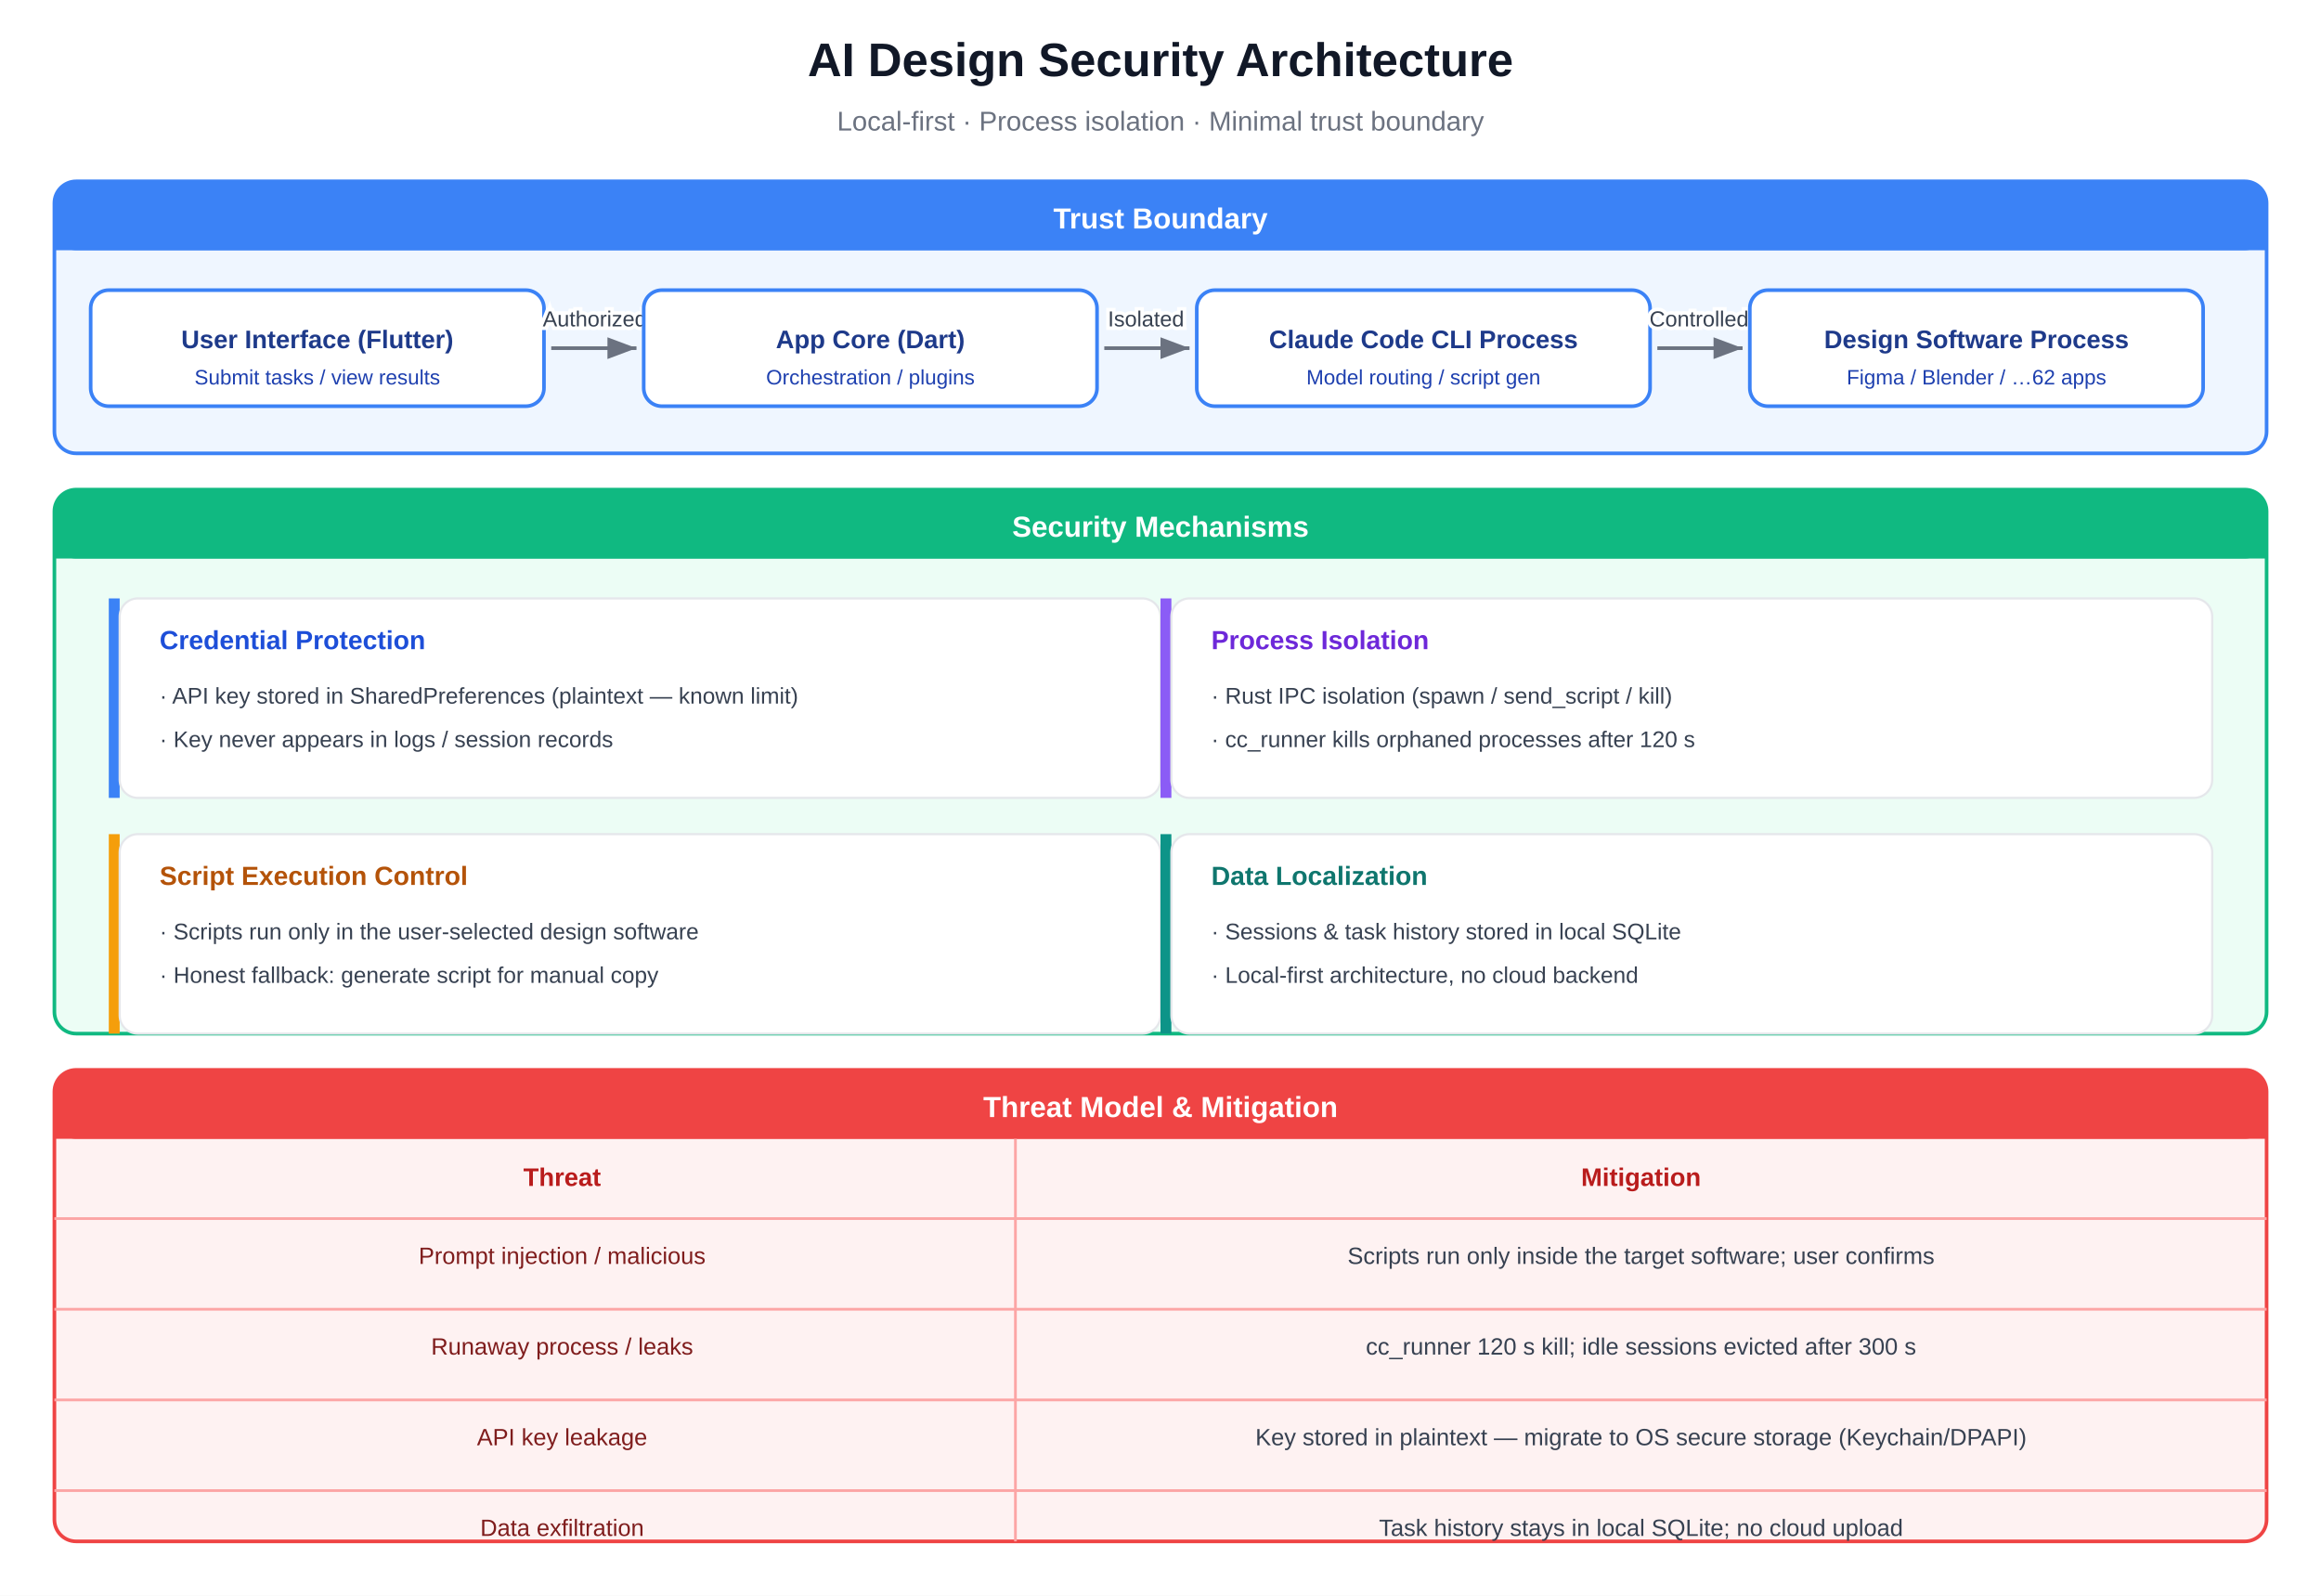
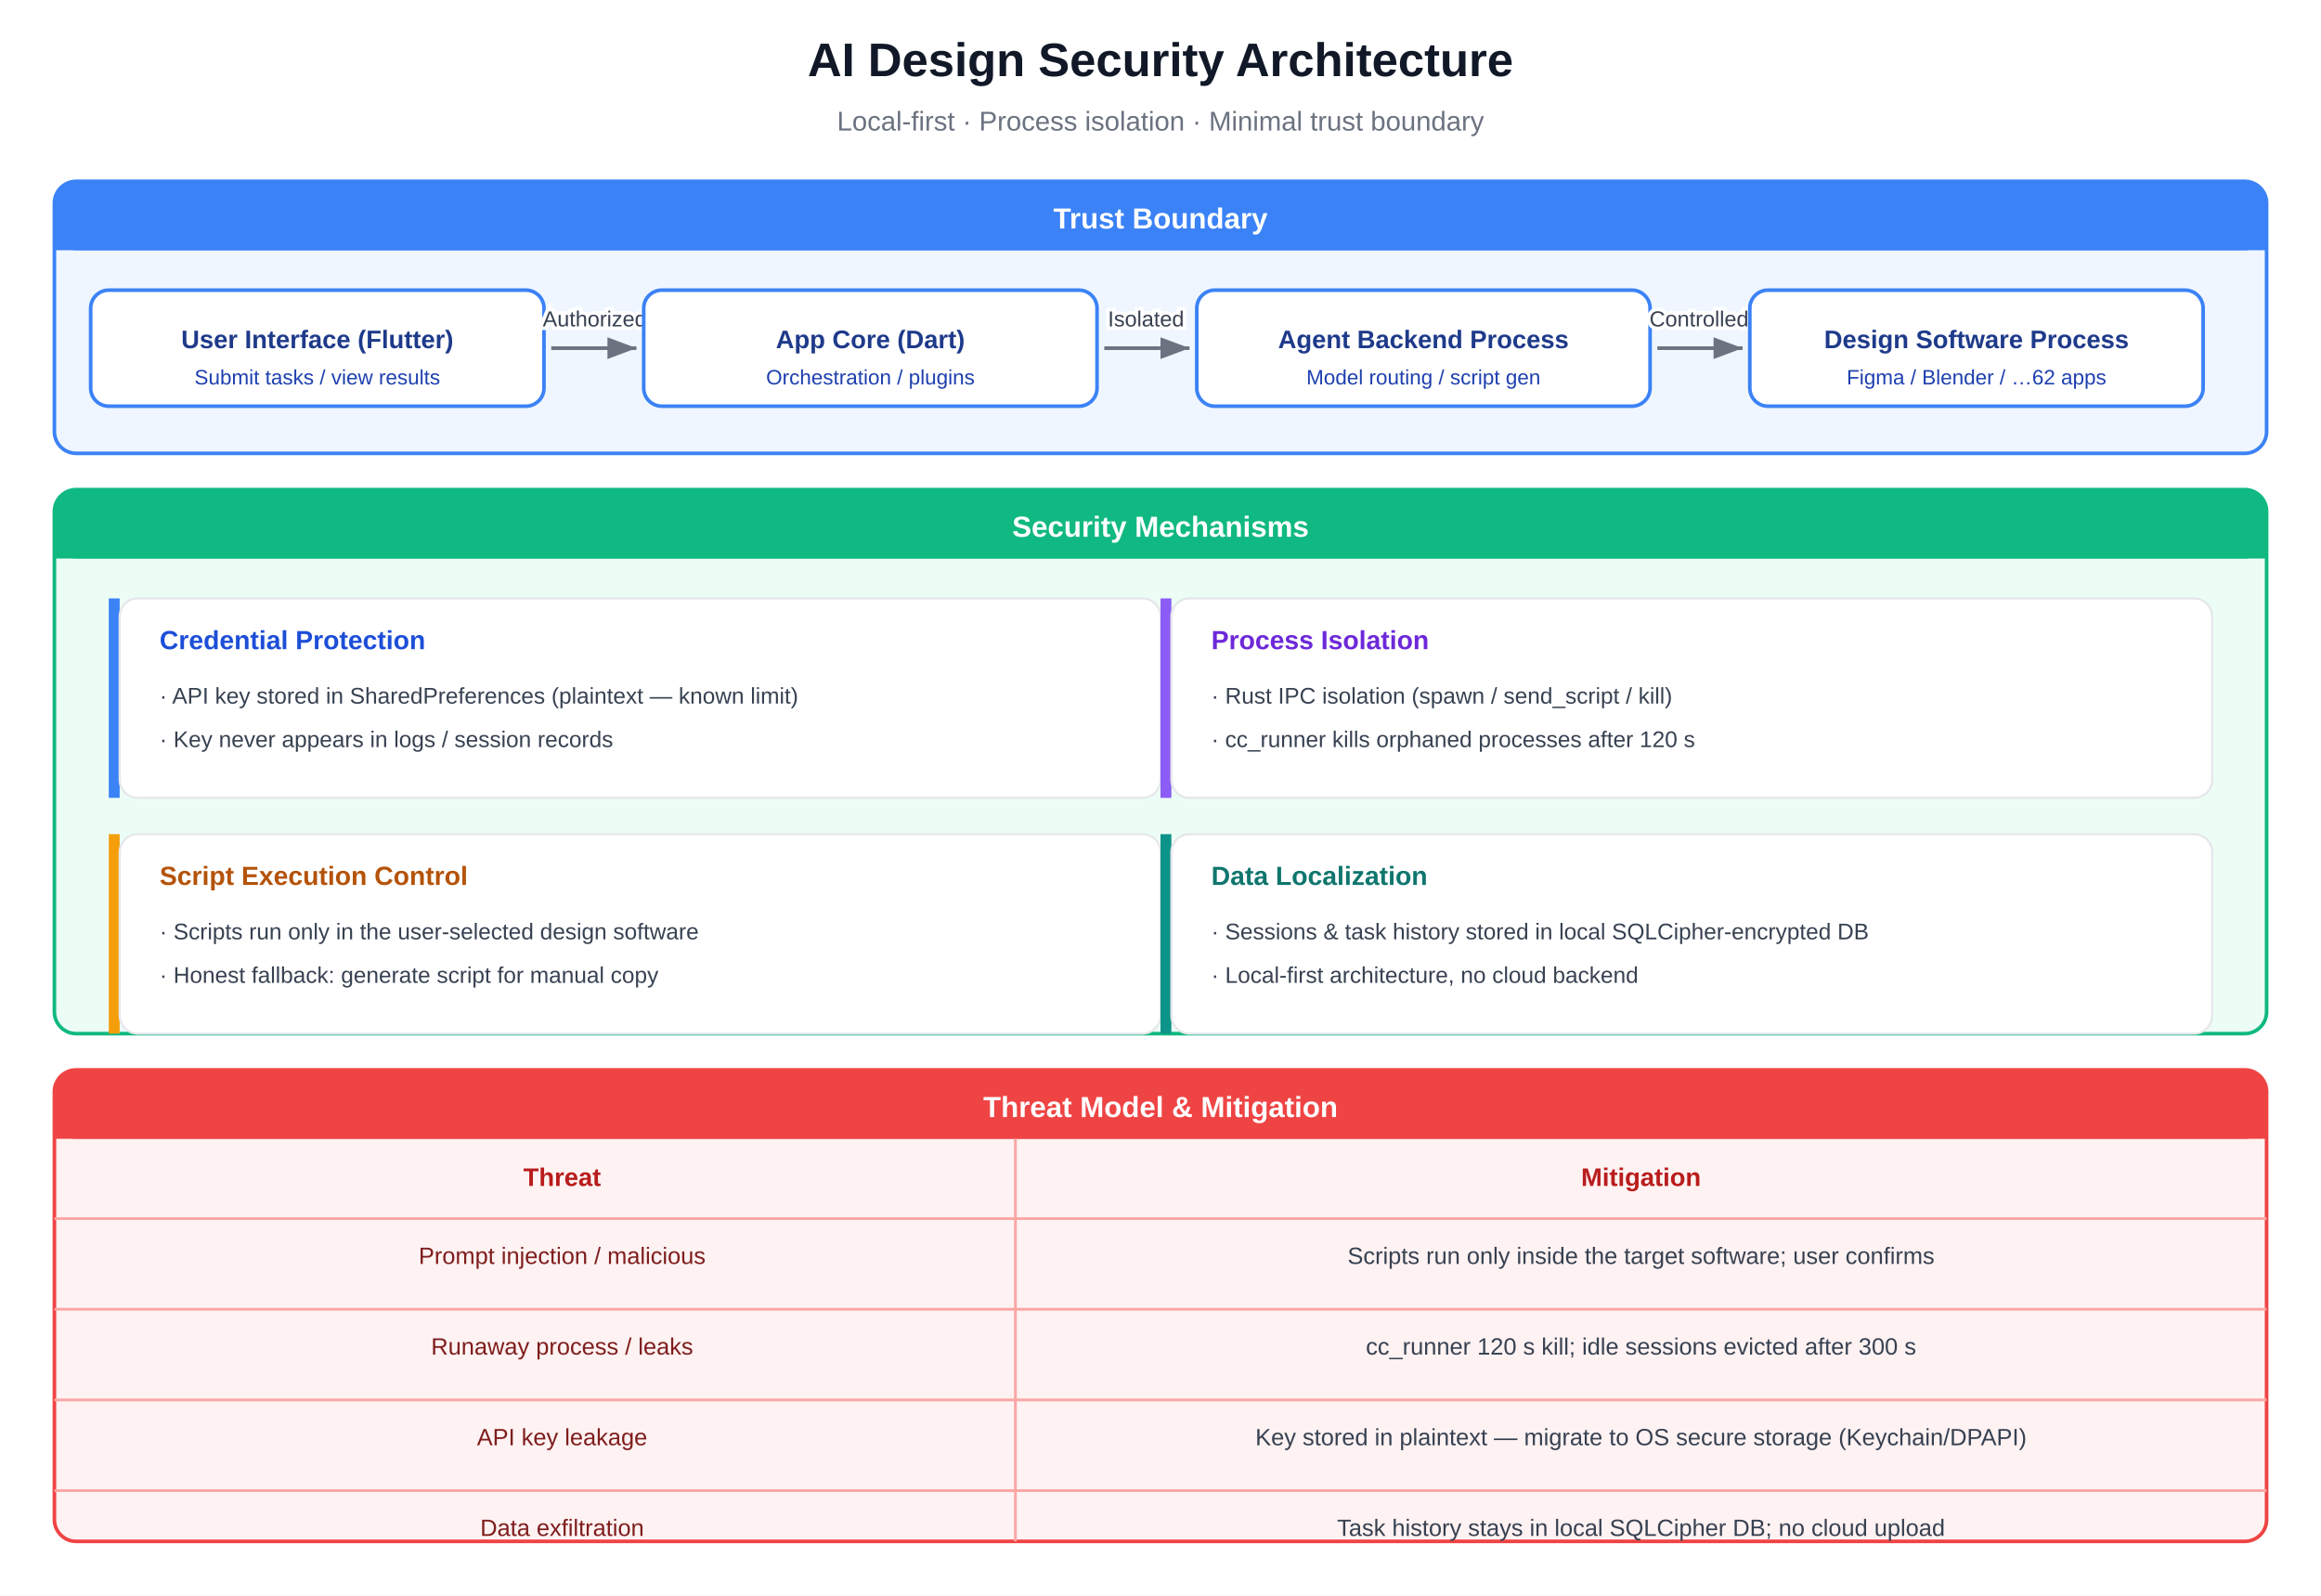
<svg xmlns="http://www.w3.org/2000/svg" width="1280" height="880" viewBox="0 0 1280 880" font-family="'Segoe UI','Helvetica Neue',Arial,sans-serif">
  <defs>
    <marker id="arrow" markerWidth="10" markerHeight="10" refX="8" refY="3" orient="auto">
      <path d="M0,0 L8,3 L0,6 Z" fill="#6b7280" />
    </marker>
    <style>
      .halo { paint-order: stroke; stroke: #ffffff; stroke-width: 4px; }
      .chip { fill: #ffffff; stroke: #d1d5db; stroke-width: 1.2; }
    </style>
  </defs>
  <rect width="1280" height="880" fill="#ffffff" />
  <text x="640" y="42" font-size="26" font-weight="bold" fill="#111827" text-anchor="middle">AI Design Security Architecture</text>
  <text x="640" y="72" font-size="15" fill="#6b7280" text-anchor="middle">Local-first · Process isolation · Minimal trust boundary</text>
  <rect x="30" y="100" width="1220" height="150" rx="12" fill="#eff6ff" stroke="#3b82f6" stroke-width="2" />
  <rect x="30" y="100" width="1220" height="38" rx="12" fill="#3b82f6" />
  <rect x="30" y="125" width="1220" height="13" fill="#3b82f6" />
  <text x="640" y="126" font-size="16" font-weight="bold" fill="#ffffff" text-anchor="middle">Trust Boundary</text>
  <rect x="50" y="160" width="250" height="64" rx="10" fill="#ffffff" stroke="#3b82f6" stroke-width="2" />
  <text x="175" y="192" font-size="14" font-weight="bold" fill="#1e3a8a" text-anchor="middle">User Interface (Flutter)</text>
  <text x="175" y="212" font-size="11.5" fill="#1e40af" text-anchor="middle">Submit tasks / view results</text>
  <line x1="304" y1="192" x2="351" y2="192" stroke="#6b7280" stroke-width="2" marker-end="url(#arrow)" />
  <text class="halo" x="328" y="180" font-size="12" fill="#374151" text-anchor="middle">Authorized</text>
  <rect x="355" y="160" width="250" height="64" rx="10" fill="#ffffff" stroke="#3b82f6" stroke-width="2" />
  <text x="480" y="192" font-size="14" font-weight="bold" fill="#1e3a8a" text-anchor="middle">App Core (Dart)</text>
  <text x="480" y="212" font-size="11.5" fill="#1e40af" text-anchor="middle">Orchestration / plugins</text>
  <line x1="609" y1="192" x2="656" y2="192" stroke="#6b7280" stroke-width="2" marker-end="url(#arrow)" />
  <text class="halo" x="632" y="180" font-size="12" fill="#374151" text-anchor="middle">Isolated</text>
  <rect x="660" y="160" width="250" height="64" rx="10" fill="#ffffff" stroke="#3b82f6" stroke-width="2" />
-   <text x="785" y="192" font-size="14" font-weight="bold" fill="#1e3a8a" text-anchor="middle">Claude Code CLI Process</text>
+   <text x="785" y="192" font-size="14" font-weight="bold" fill="#1e3a8a" text-anchor="middle">Agent Backend Process</text>
  <text x="785" y="212" font-size="11.5" fill="#1e40af" text-anchor="middle">Model routing / script gen</text>
  <line x1="914" y1="192" x2="961" y2="192" stroke="#6b7280" stroke-width="2" marker-end="url(#arrow)" />
  <text class="halo" x="937" y="180" font-size="12" fill="#374151" text-anchor="middle">Controlled</text>
  <rect x="965" y="160" width="250" height="64" rx="10" fill="#ffffff" stroke="#3b82f6" stroke-width="2" />
  <text x="1090" y="192" font-size="14" font-weight="bold" fill="#1e3a8a" text-anchor="middle">Design Software Process</text>
  <text x="1090" y="212" font-size="11.5" fill="#1e40af" text-anchor="middle">Figma / Blender / …62 apps</text>
  <rect x="30" y="270" width="1220" height="300" rx="12" fill="#ecfdf5" stroke="#10b981" stroke-width="2" />
  <rect x="30" y="270" width="1220" height="38" rx="12" fill="#10b981" />
  <rect x="30" y="295" width="1220" height="13" fill="#10b981" />
  <text x="640" y="296" font-size="16" font-weight="bold" fill="#ffffff" text-anchor="middle">Security Mechanisms</text>
  <rect x="60" y="330" width="6" height="110" fill="#3b82f6" />
  <rect x="66" y="330" width="574" height="110" rx="10" fill="#ffffff" stroke="#e5e7eb" stroke-width="1.2" />
  <text x="88" y="358" font-size="14.5" font-weight="bold" fill="#1d4ed8">Credential Protection</text>
  <text x="88" y="388" font-size="12.5" fill="#374151">· API key stored in SharedPreferences (plaintext — known limit)</text>
  <text x="88" y="412" font-size="12.5" fill="#374151">· Key never appears in logs / session records</text>
  <rect x="640" y="330" width="6" height="110" fill="#8b5cf6" />
  <rect x="646" y="330" width="574" height="110" rx="10" fill="#ffffff" stroke="#e5e7eb" stroke-width="1.2" />
  <text x="668" y="358" font-size="14.5" font-weight="bold" fill="#6d28d9">Process Isolation</text>
  <text x="668" y="388" font-size="12.5" fill="#374151">· Rust IPC isolation (spawn / send_script / kill)</text>
  <text x="668" y="412" font-size="12.5" fill="#374151">· cc_runner kills orphaned processes after 120 s</text>
  <rect x="60" y="460" width="6" height="110" fill="#f59e0b" />
  <rect x="66" y="460" width="574" height="110" rx="10" fill="#ffffff" stroke="#e5e7eb" stroke-width="1.2" />
  <text x="88" y="488" font-size="14.5" font-weight="bold" fill="#b45309">Script Execution Control</text>
  <text x="88" y="518" font-size="12.5" fill="#374151">· Scripts run only in the user-selected design software</text>
  <text x="88" y="542" font-size="12.5" fill="#374151">· Honest fallback: generate script for manual copy</text>
  <rect x="640" y="460" width="6" height="110" fill="#0d9488" />
  <rect x="646" y="460" width="574" height="110" rx="10" fill="#ffffff" stroke="#e5e7eb" stroke-width="1.2" />
  <text x="668" y="488" font-size="14.5" font-weight="bold" fill="#0f766e">Data Localization</text>
-   <text x="668" y="518" font-size="12.5" fill="#374151">· Sessions &amp; task history stored in local SQLite</text>
+   <text x="668" y="518" font-size="12.5" fill="#374151">· Sessions &amp; task history stored in local SQLCipher-encrypted DB</text>
  <text x="668" y="542" font-size="12.5" fill="#374151">· Local-first architecture, no cloud backend</text>
  <rect x="30" y="590" width="1220" height="260" rx="12" fill="#fef2f2" stroke="#ef4444" stroke-width="2" />
  <rect x="30" y="590" width="1220" height="38" rx="12" fill="#ef4444" />
  <rect x="30" y="615" width="1220" height="13" fill="#ef4444" />
  <text x="640" y="616" font-size="16" font-weight="bold" fill="#ffffff" text-anchor="middle">Threat Model &amp; Mitigation</text>
  <line x1="560" y1="628" x2="560" y2="850" stroke="#fca5a5" stroke-width="1.5" />
  <text x="310" y="654" font-size="14" font-weight="bold" fill="#b91c1c" text-anchor="middle">Threat</text>
  <text x="905" y="654" font-size="14" font-weight="bold" fill="#b91c1c" text-anchor="middle">Mitigation</text>
  <line x1="30" y1="672" x2="1250" y2="672" stroke="#fca5a5" stroke-width="1.5" />
  <text x="310" y="697" font-size="13" fill="#7f1d1d" text-anchor="middle">Prompt injection / malicious</text>
  <text x="905" y="697" font-size="13" fill="#374151" text-anchor="middle">Scripts run only inside the target software; user confirms</text>
  <line x1="30" y1="722" x2="1250" y2="722" stroke="#fca5a5" stroke-width="1.5" />
  <text x="310" y="747" font-size="13" fill="#7f1d1d" text-anchor="middle">Runaway process / leaks</text>
  <text x="905" y="747" font-size="13" fill="#374151" text-anchor="middle">cc_runner 120 s kill; idle sessions evicted after 300 s</text>
  <line x1="30" y1="772" x2="1250" y2="772" stroke="#fca5a5" stroke-width="1.5" />
  <text x="310" y="797" font-size="13" fill="#7f1d1d" text-anchor="middle">API key leakage</text>
  <text x="905" y="797" font-size="13" fill="#374151" text-anchor="middle">Key stored in plaintext — migrate to OS secure storage (Keychain/DPAPI)</text>
  <line x1="30" y1="822" x2="1250" y2="822" stroke="#fca5a5" stroke-width="1.5" />
  <text x="310" y="847" font-size="13" fill="#7f1d1d" text-anchor="middle">Data exfiltration</text>
-   <text x="905" y="847" font-size="13" fill="#374151" text-anchor="middle">Task history stays in local SQLite; no cloud upload</text>
+   <text x="905" y="847" font-size="13" fill="#374151" text-anchor="middle">Task history stays in local SQLCipher DB; no cloud upload</text>
</svg>
